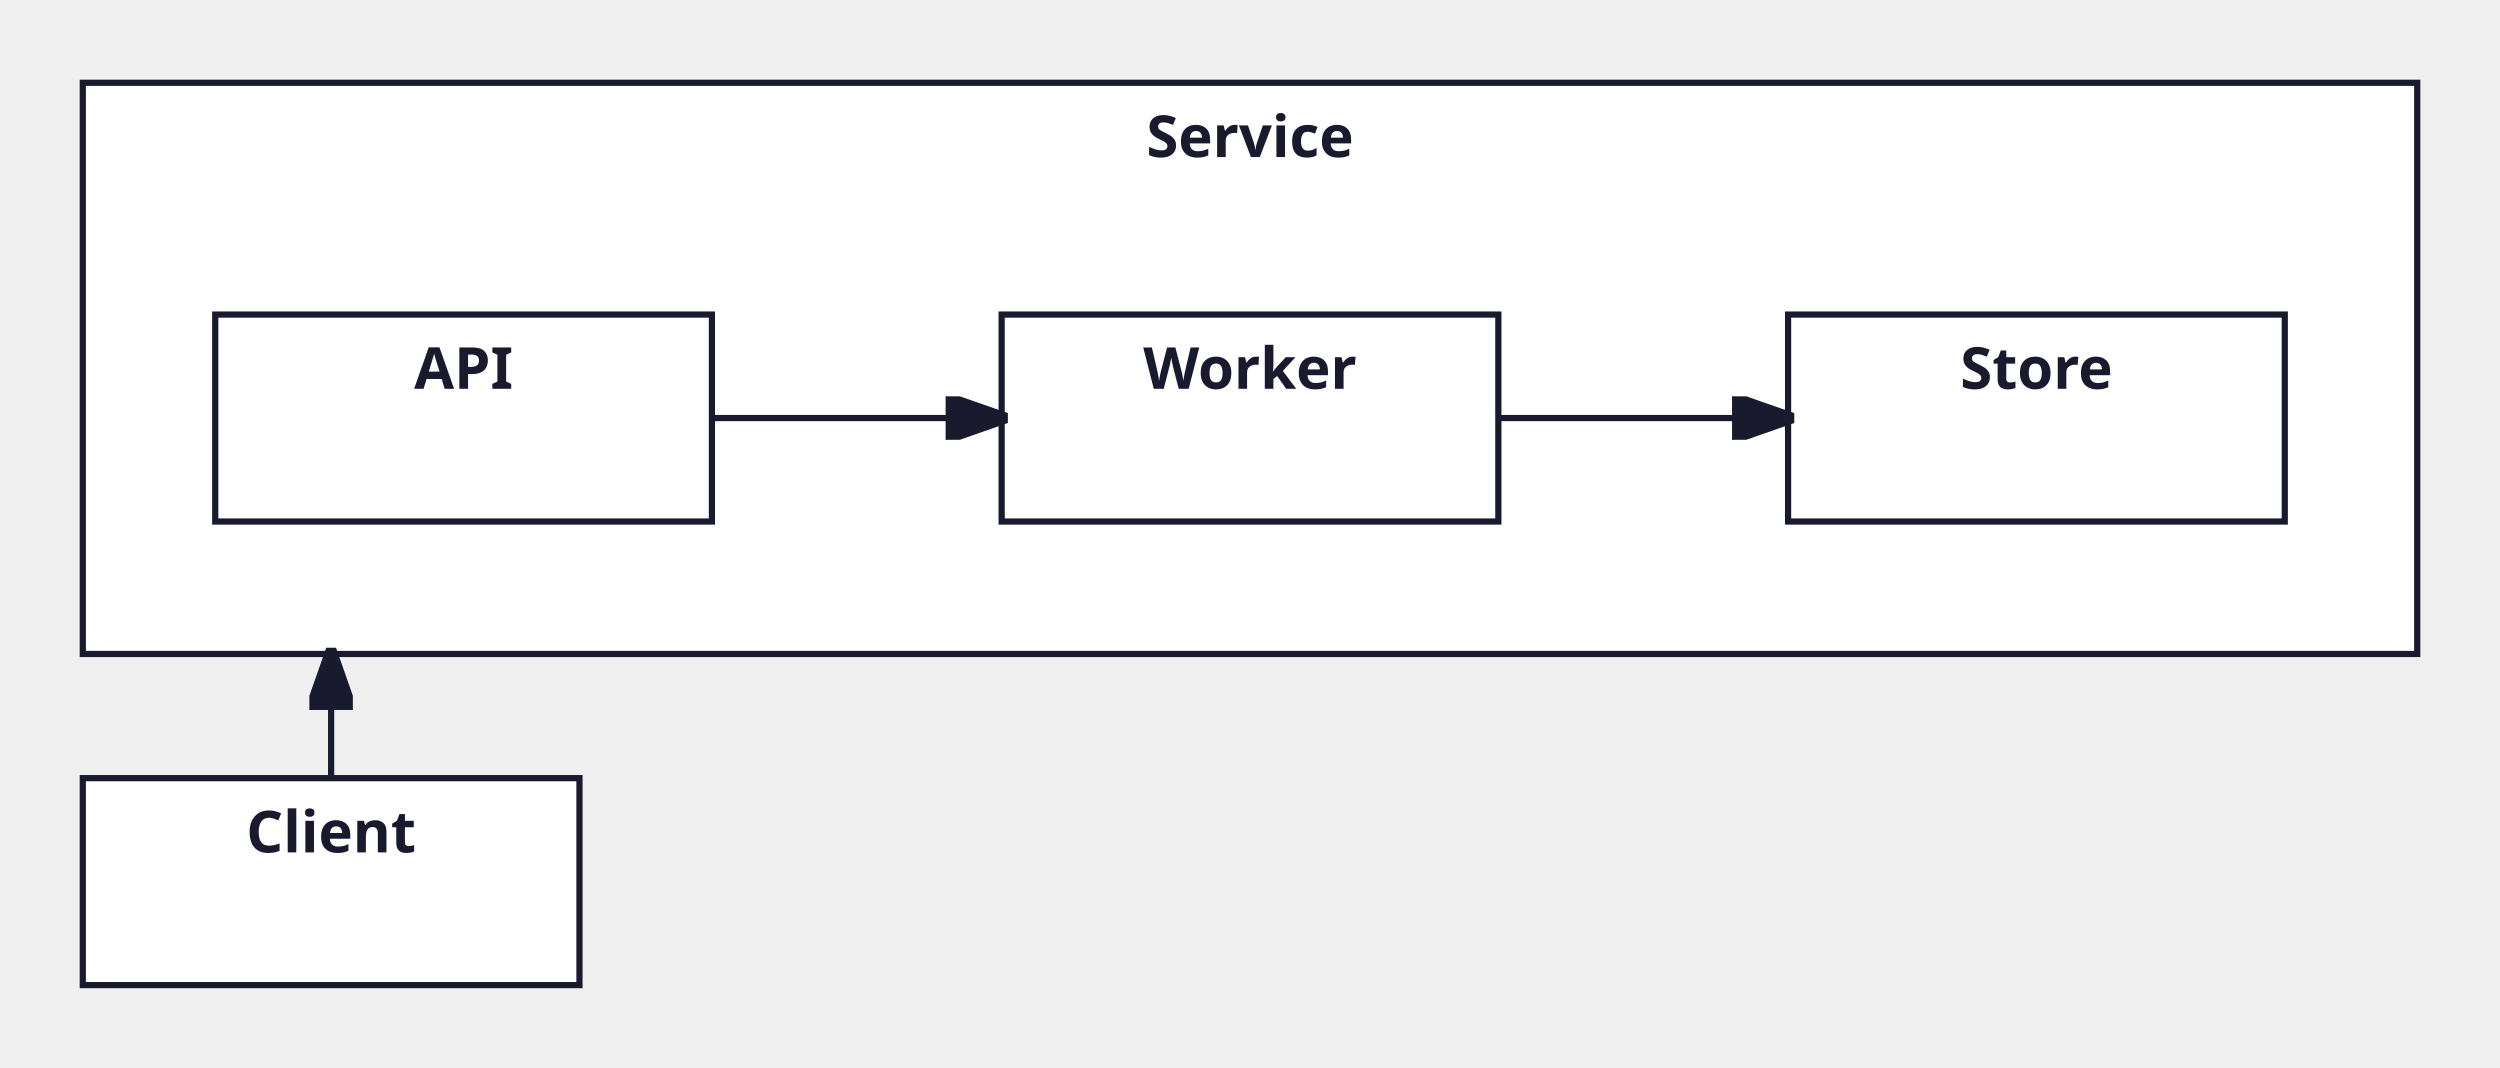
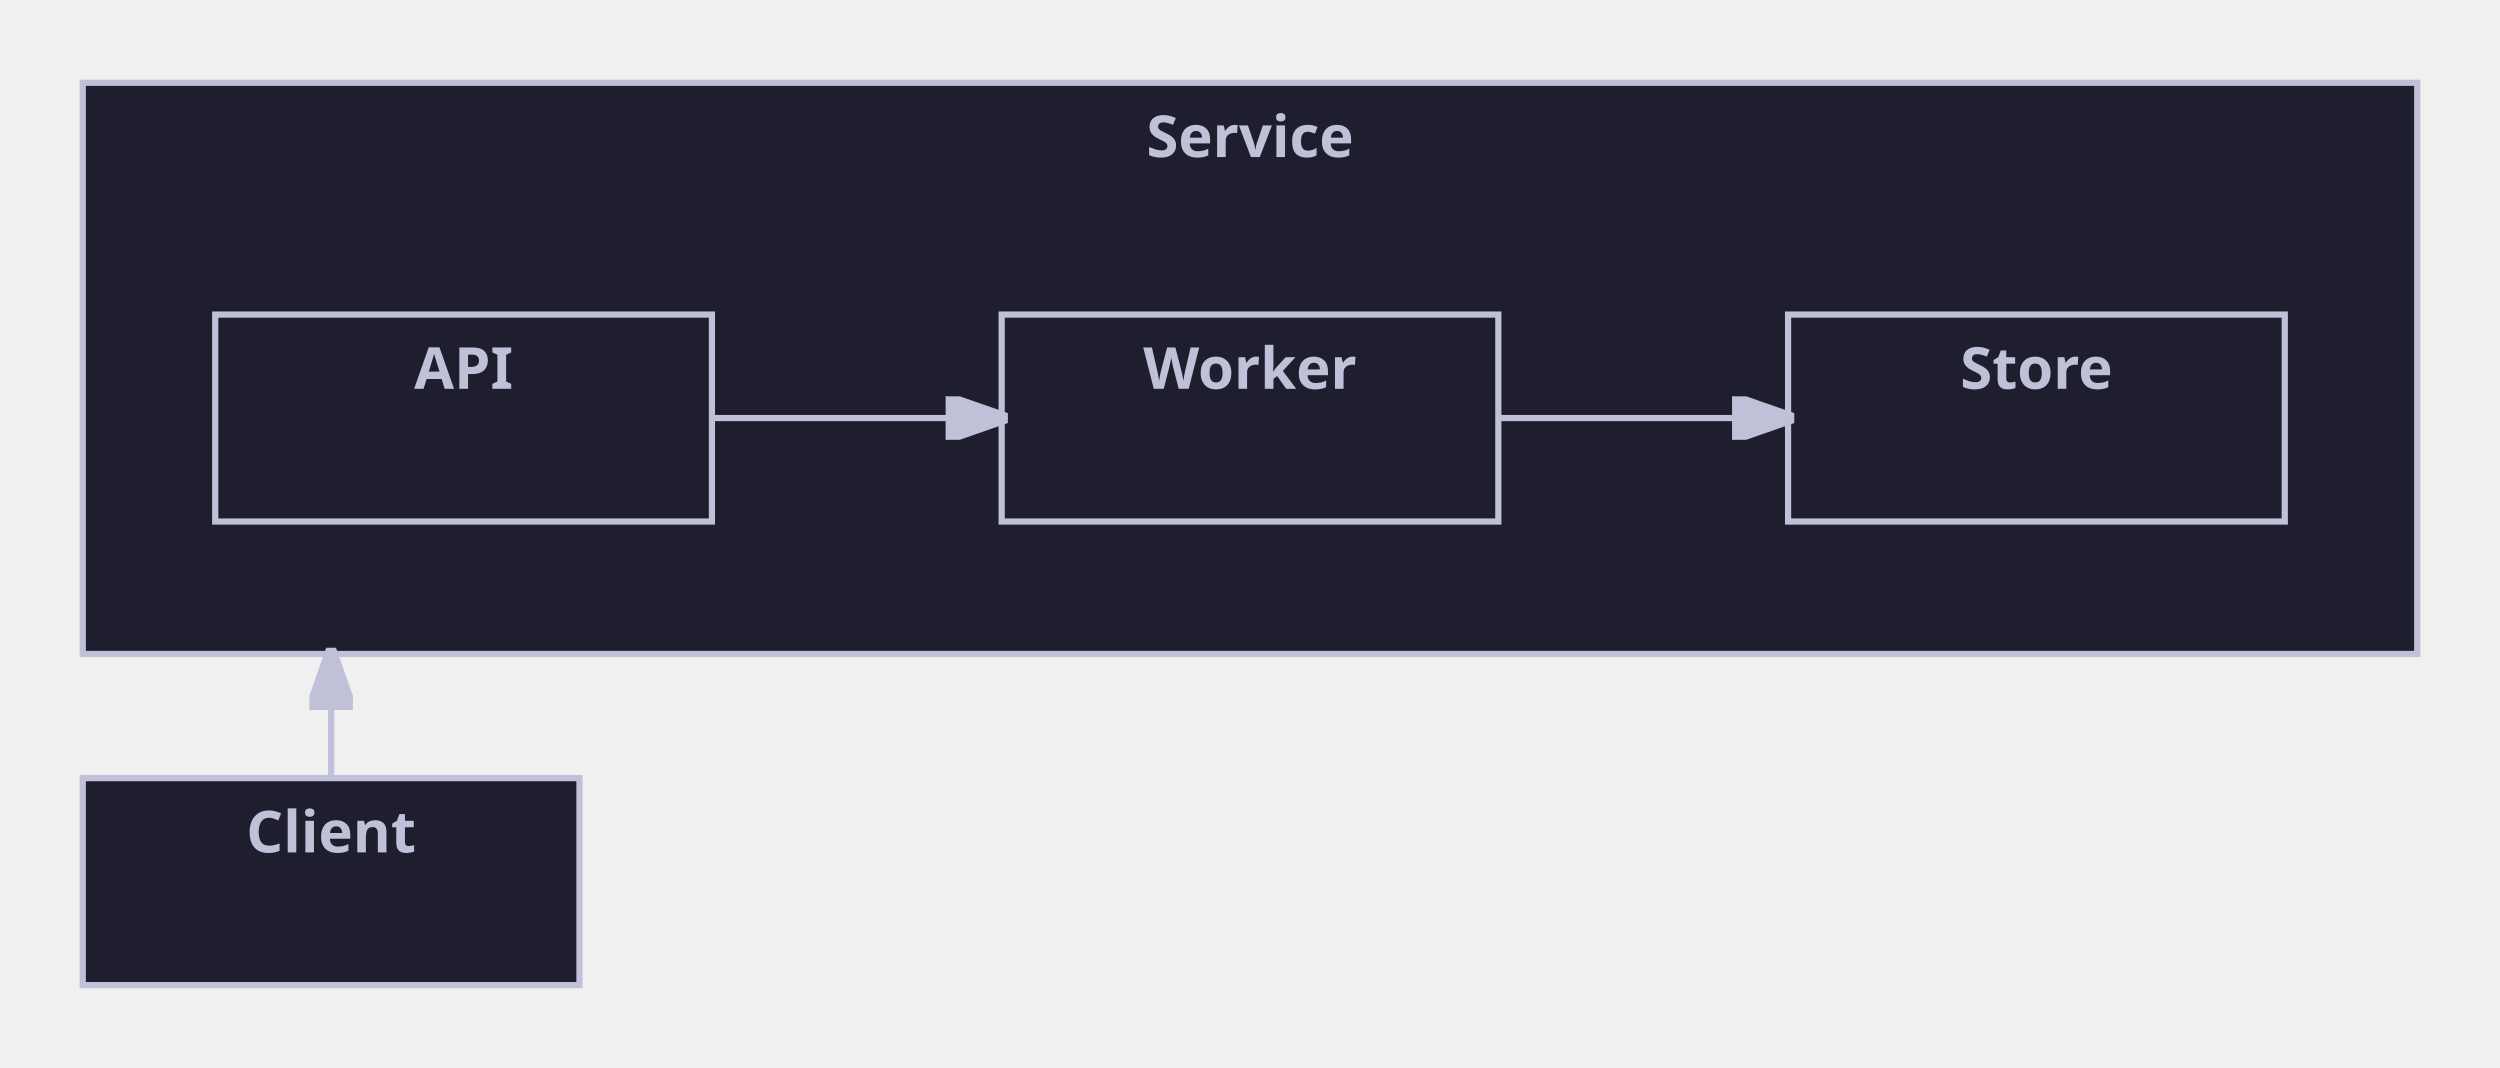
<svg xmlns="http://www.w3.org/2000/svg" width="604.00" height="258.00" viewBox="0 0 604.00 258.00">
  <defs>
    <marker id="line-end-open-chevron" markerWidth="10" markerHeight="7" refX="9" refY="3.5" orient="auto">
-       <polyline points="0 0, 10 3.5, 0 7" fill="none" stroke="#1A1A2E" stroke-width="1.50" />
+       <polyline points="0 0, 10 3.5, 0 7" fill="none" stroke="#C0C0D8" stroke-width="1.50" />
    </marker>
    <marker id="line-end-hollow-triangle" markerWidth="10" markerHeight="7" refX="9" refY="3.5" orient="auto">
-       <polygon points="0 0, 10 3.5, 0 7" fill="#FFFFFF" stroke="#1A1A2E" stroke-width="1.50" />
+       <polygon points="0 0, 10 3.5, 0 7" fill="#1E1E2E" stroke="#C0C0D8" stroke-width="1.50" />
    </marker>
    <marker id="line-end-filled-arrow" markerWidth="10" markerHeight="7" refX="9" refY="3.5" orient="auto">
-       <polygon points="0 0, 10 3.5, 0 7" fill="#1A1A2E" stroke="#1A1A2E" stroke-width="1.50" />
+       <polygon points="0 0, 10 3.5, 0 7" fill="#C0C0D8" stroke="#C0C0D8" stroke-width="1.50" />
    </marker>
    <marker id="line-end-hollow-triangle-crossbar" markerWidth="10" markerHeight="7" refX="9" refY="3.5" orient="auto">
-       <polygon points="0 0, 10 3.5, 0 7" fill="#FFFFFF" stroke="#1A1A2E" stroke-width="1.50" />
-       <line x1="7" y1="0" x2="7" y2="7" stroke="#1A1A2E" stroke-width="1.50" />
+       <polygon points="0 0, 10 3.5, 0 7" fill="#1E1E2E" stroke="#C0C0D8" stroke-width="1.50" />
+       <line x1="7" y1="0" x2="7" y2="7" stroke="#C0C0D8" stroke-width="1.50" />
    </marker>
    <marker id="line-end-hollow-diamond" markerWidth="14" markerHeight="8" refX="13" refY="4" orient="auto">
-       <polygon points="1 4, 7 0, 13 4, 7 8" fill="#FFFFFF" stroke="#1A1A2E" stroke-width="1.50" />
+       <polygon points="1 4, 7 0, 13 4, 7 8" fill="#1E1E2E" stroke="#C0C0D8" stroke-width="1.50" />
    </marker>
    <marker id="line-end-filled-diamond" markerWidth="14" markerHeight="8" refX="13" refY="4" orient="auto">
-       <polygon points="1 4, 7 0, 13 4, 7 8" fill="#1A1A2E" stroke="#1A1A2E" stroke-width="1.50" />
+       <polygon points="1 4, 7 0, 13 4, 7 8" fill="#C0C0D8" stroke="#C0C0D8" stroke-width="1.50" />
    </marker>
    <marker id="line-end-circle" markerWidth="10" markerHeight="10" refX="9" refY="5" orient="auto">
-       <circle cx="5" cy="5" r="4" fill="#FFFFFF" stroke="#1A1A2E" stroke-width="1.50" />
+       <circle cx="5" cy="5" r="4" fill="#1E1E2E" stroke="#C0C0D8" stroke-width="1.50" />
    </marker>
    <marker id="line-end-bar" markerWidth="4" markerHeight="12" refX="2" refY="6" orient="auto">
-       <line x1="2" y1="0" x2="2" y2="12" stroke="#1A1A2E" stroke-width="1.50" />
+       <line x1="2" y1="0" x2="2" y2="12" stroke="#C0C0D8" stroke-width="1.50" />
    </marker>
    <filter id="label-bg" x="-0.05" y="-0.05" width="1.1" height="1.1">
-       <feFlood flood-color="#FFFFFF" />
+       <feFlood flood-color="#1E1E2E" />
      <feComposite in="SourceGraphic" operator="over" />
    </filter>
  </defs>
-   <rect x="20.00" y="20.00" width="564.00" height="138.00" fill="#FFFFFF" stroke="#1A1A2E" stroke-width="1.50" />
-   <text x="302.00" y="33.00" font-family="Noto Sans, sans-serif" font-size="14.00" font-weight="bold" fill="#1A1A2E" text-anchor="middle" dominant-baseline="middle">Service</text>
-   <rect x="52.00" y="76.00" width="120.00" height="50.00" fill="#FFFFFF" stroke="#1A1A2E" stroke-width="1.50" />
-   <text x="112.00" y="89.00" font-family="Noto Sans, sans-serif" font-size="14.00" font-weight="bold" fill="#1A1A2E" text-anchor="middle" dominant-baseline="middle">API</text>
-   <rect x="242.00" y="76.00" width="120.00" height="50.00" fill="#FFFFFF" stroke="#1A1A2E" stroke-width="1.50" />
-   <text x="302.00" y="89.00" font-family="Noto Sans, sans-serif" font-size="14.00" font-weight="bold" fill="#1A1A2E" text-anchor="middle" dominant-baseline="middle">Worker</text>
-   <rect x="432.00" y="76.00" width="120.00" height="50.00" fill="#FFFFFF" stroke="#1A1A2E" stroke-width="1.50" />
-   <text x="492.00" y="89.00" font-family="Noto Sans, sans-serif" font-size="14.00" font-weight="bold" fill="#1A1A2E" text-anchor="middle" dominant-baseline="middle">Store</text>
-   <path d="M 172.00 101.00 L 242.00 101.00" fill="none" stroke="#1A1A2E" stroke-width="1.50" marker-end="url(#line-end-filled-arrow)" />
-   <path d="M 362.00 101.00 L 432.00 101.00" fill="none" stroke="#1A1A2E" stroke-width="1.50" marker-end="url(#line-end-filled-arrow)" />
-   <rect x="20.00" y="188.00" width="120.00" height="50.00" fill="#FFFFFF" stroke="#1A1A2E" stroke-width="1.50" />
-   <text x="80.00" y="201.00" font-family="Noto Sans, sans-serif" font-size="14.00" font-weight="bold" fill="#1A1A2E" text-anchor="middle" dominant-baseline="middle">Client</text>
-   <path d="M 80.00 188.00 L 80.00 158.00" fill="none" stroke="#1A1A2E" stroke-width="1.50" marker-end="url(#line-end-filled-arrow)" />
+   <rect x="20.00" y="20.00" width="564.00" height="138.00" fill="#1E1E2E" stroke="#C0C0D8" stroke-width="1.50" />
+   <text x="302.00" y="33.00" font-family="Noto Sans, sans-serif" font-size="14.00" font-weight="bold" fill="#C0C0D8" text-anchor="middle" dominant-baseline="middle">Service</text>
+   <rect x="52.00" y="76.00" width="120.00" height="50.00" fill="#1E1E2E" stroke="#C0C0D8" stroke-width="1.50" />
+   <text x="112.00" y="89.00" font-family="Noto Sans, sans-serif" font-size="14.00" font-weight="bold" fill="#C0C0D8" text-anchor="middle" dominant-baseline="middle">API</text>
+   <rect x="242.00" y="76.00" width="120.00" height="50.00" fill="#1E1E2E" stroke="#C0C0D8" stroke-width="1.50" />
+   <text x="302.00" y="89.00" font-family="Noto Sans, sans-serif" font-size="14.00" font-weight="bold" fill="#C0C0D8" text-anchor="middle" dominant-baseline="middle">Worker</text>
+   <rect x="432.00" y="76.00" width="120.00" height="50.00" fill="#1E1E2E" stroke="#C0C0D8" stroke-width="1.50" />
+   <text x="492.00" y="89.00" font-family="Noto Sans, sans-serif" font-size="14.00" font-weight="bold" fill="#C0C0D8" text-anchor="middle" dominant-baseline="middle">Store</text>
+   <path d="M 172.00 101.00 L 242.00 101.00" fill="none" stroke="#C0C0D8" stroke-width="1.50" marker-end="url(#line-end-filled-arrow)" />
+   <path d="M 362.00 101.00 L 432.00 101.00" fill="none" stroke="#C0C0D8" stroke-width="1.50" marker-end="url(#line-end-filled-arrow)" />
+   <rect x="20.00" y="188.00" width="120.00" height="50.00" fill="#1E1E2E" stroke="#C0C0D8" stroke-width="1.50" />
+   <text x="80.00" y="201.00" font-family="Noto Sans, sans-serif" font-size="14.00" font-weight="bold" fill="#C0C0D8" text-anchor="middle" dominant-baseline="middle">Client</text>
+   <path d="M 80.00 188.00 L 80.00 158.00" fill="none" stroke="#C0C0D8" stroke-width="1.50" marker-end="url(#line-end-filled-arrow)" />
</svg>
